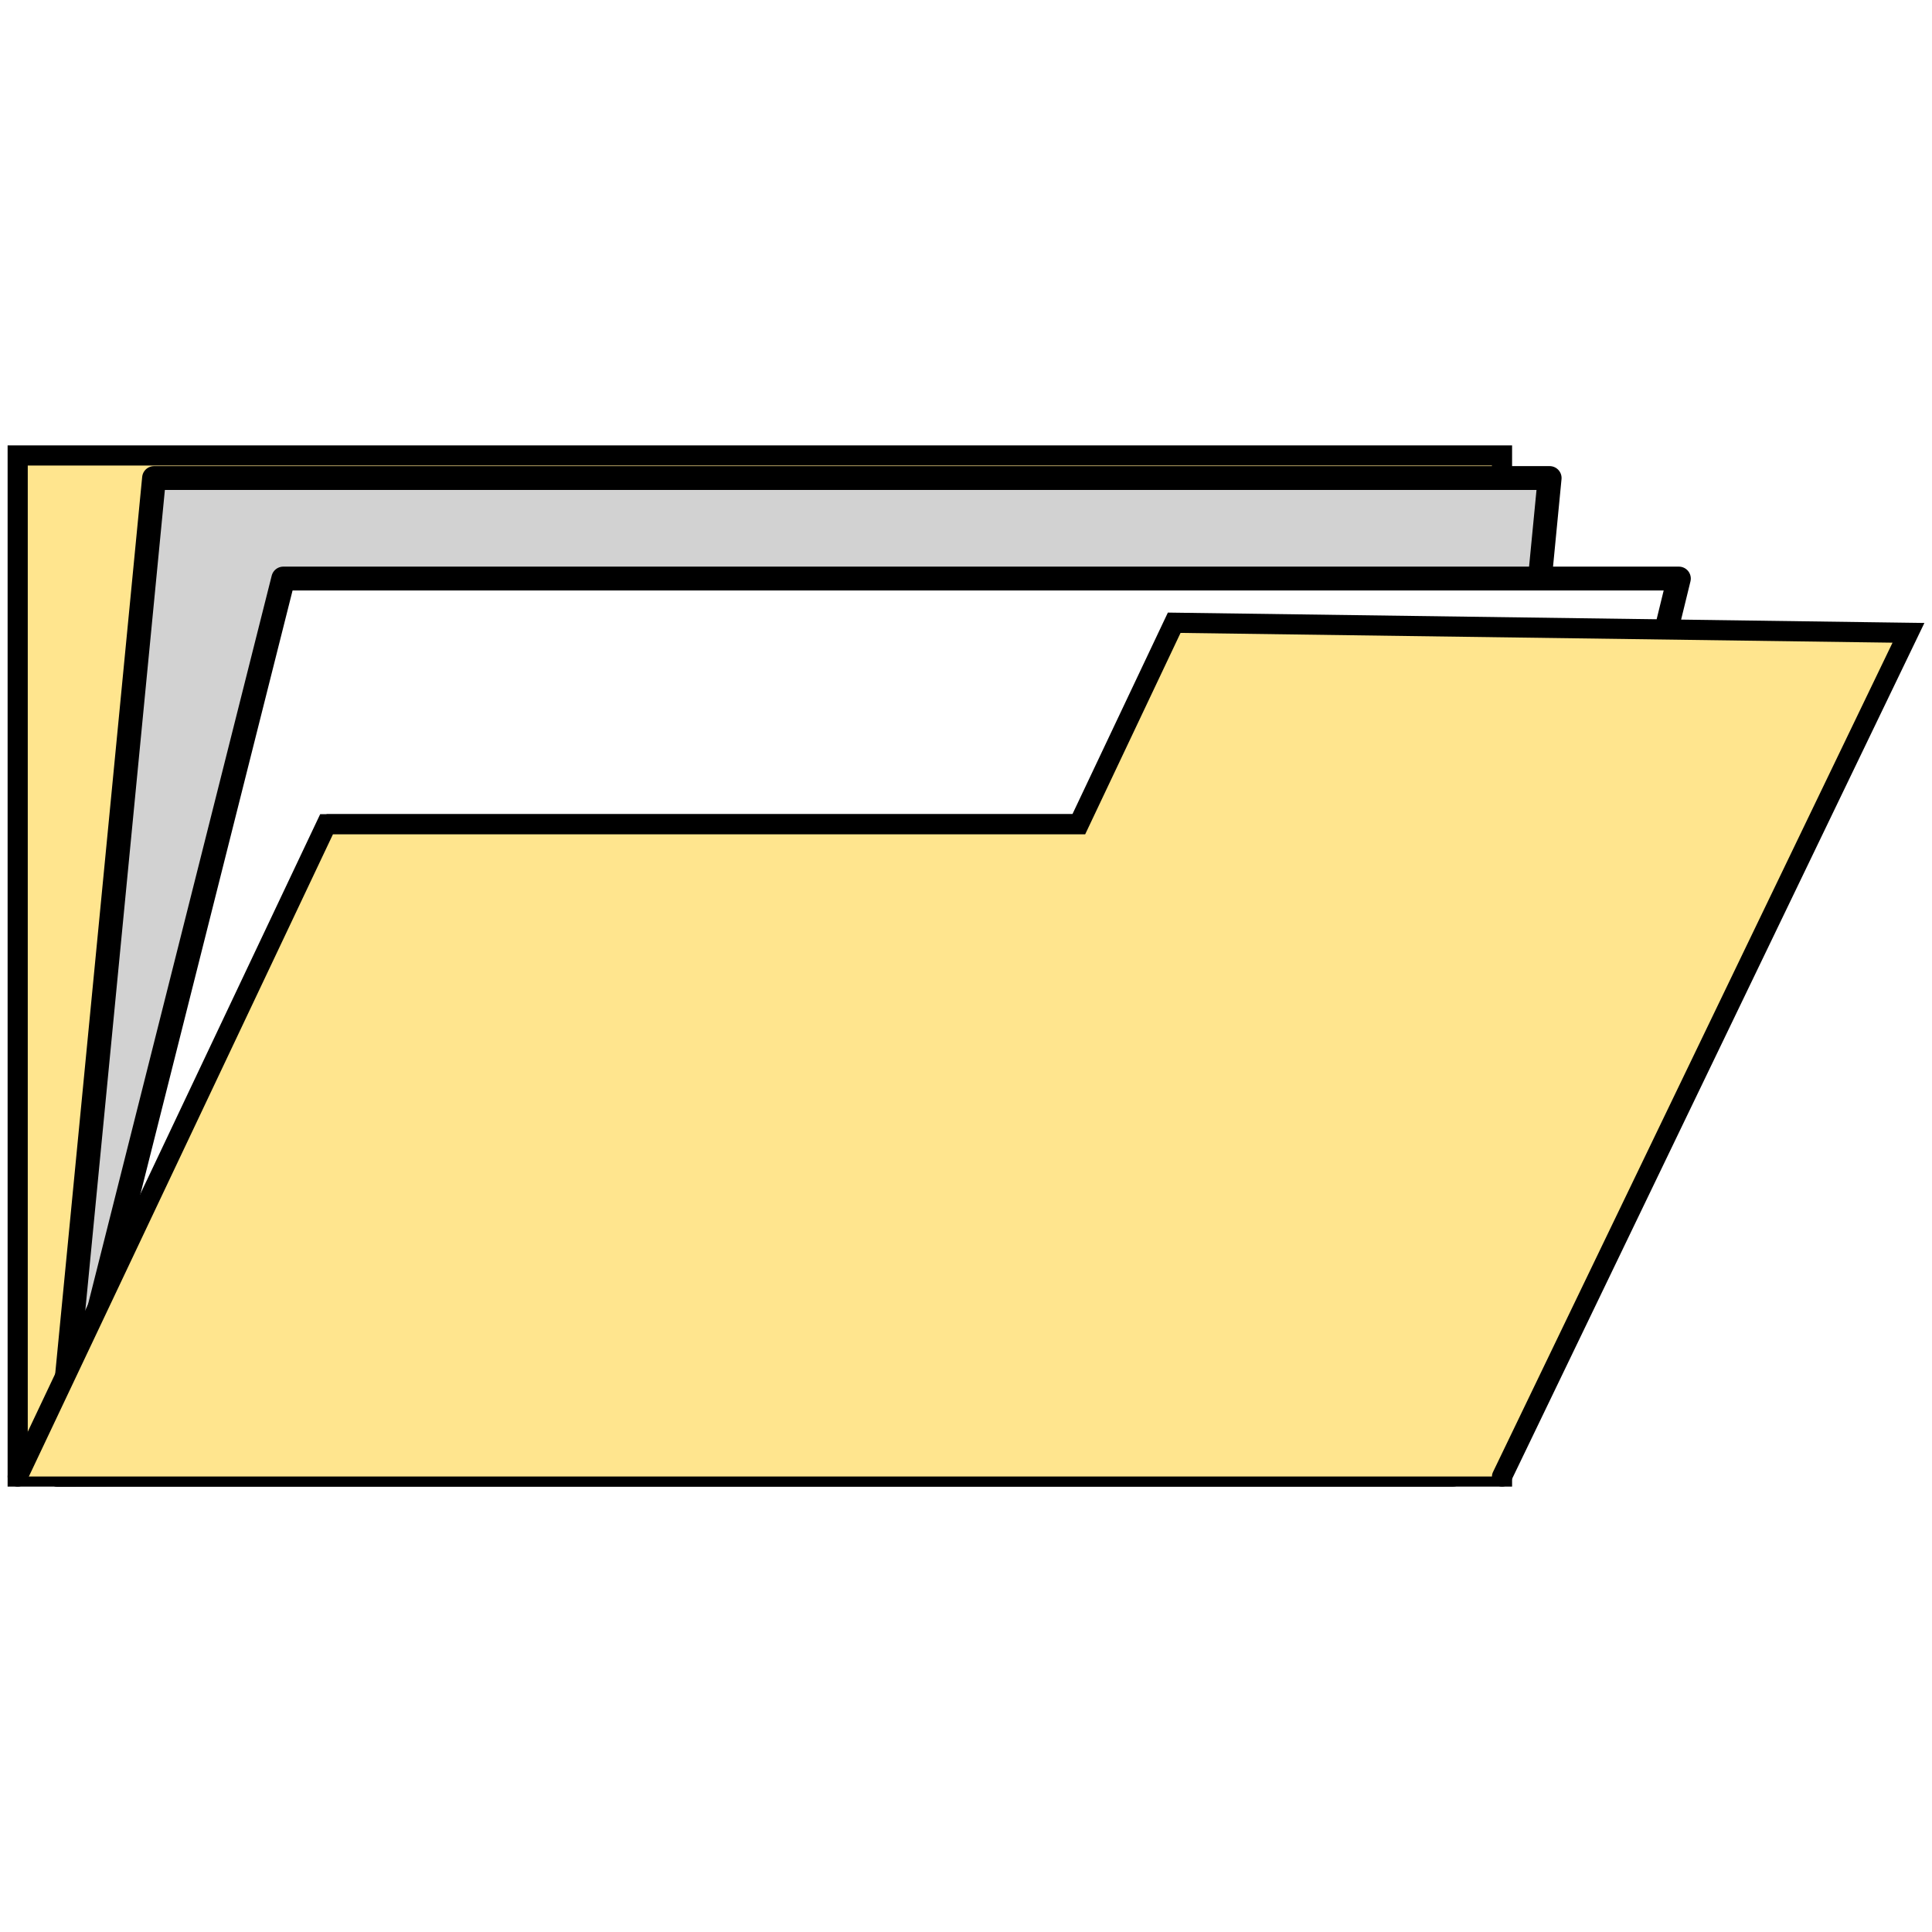
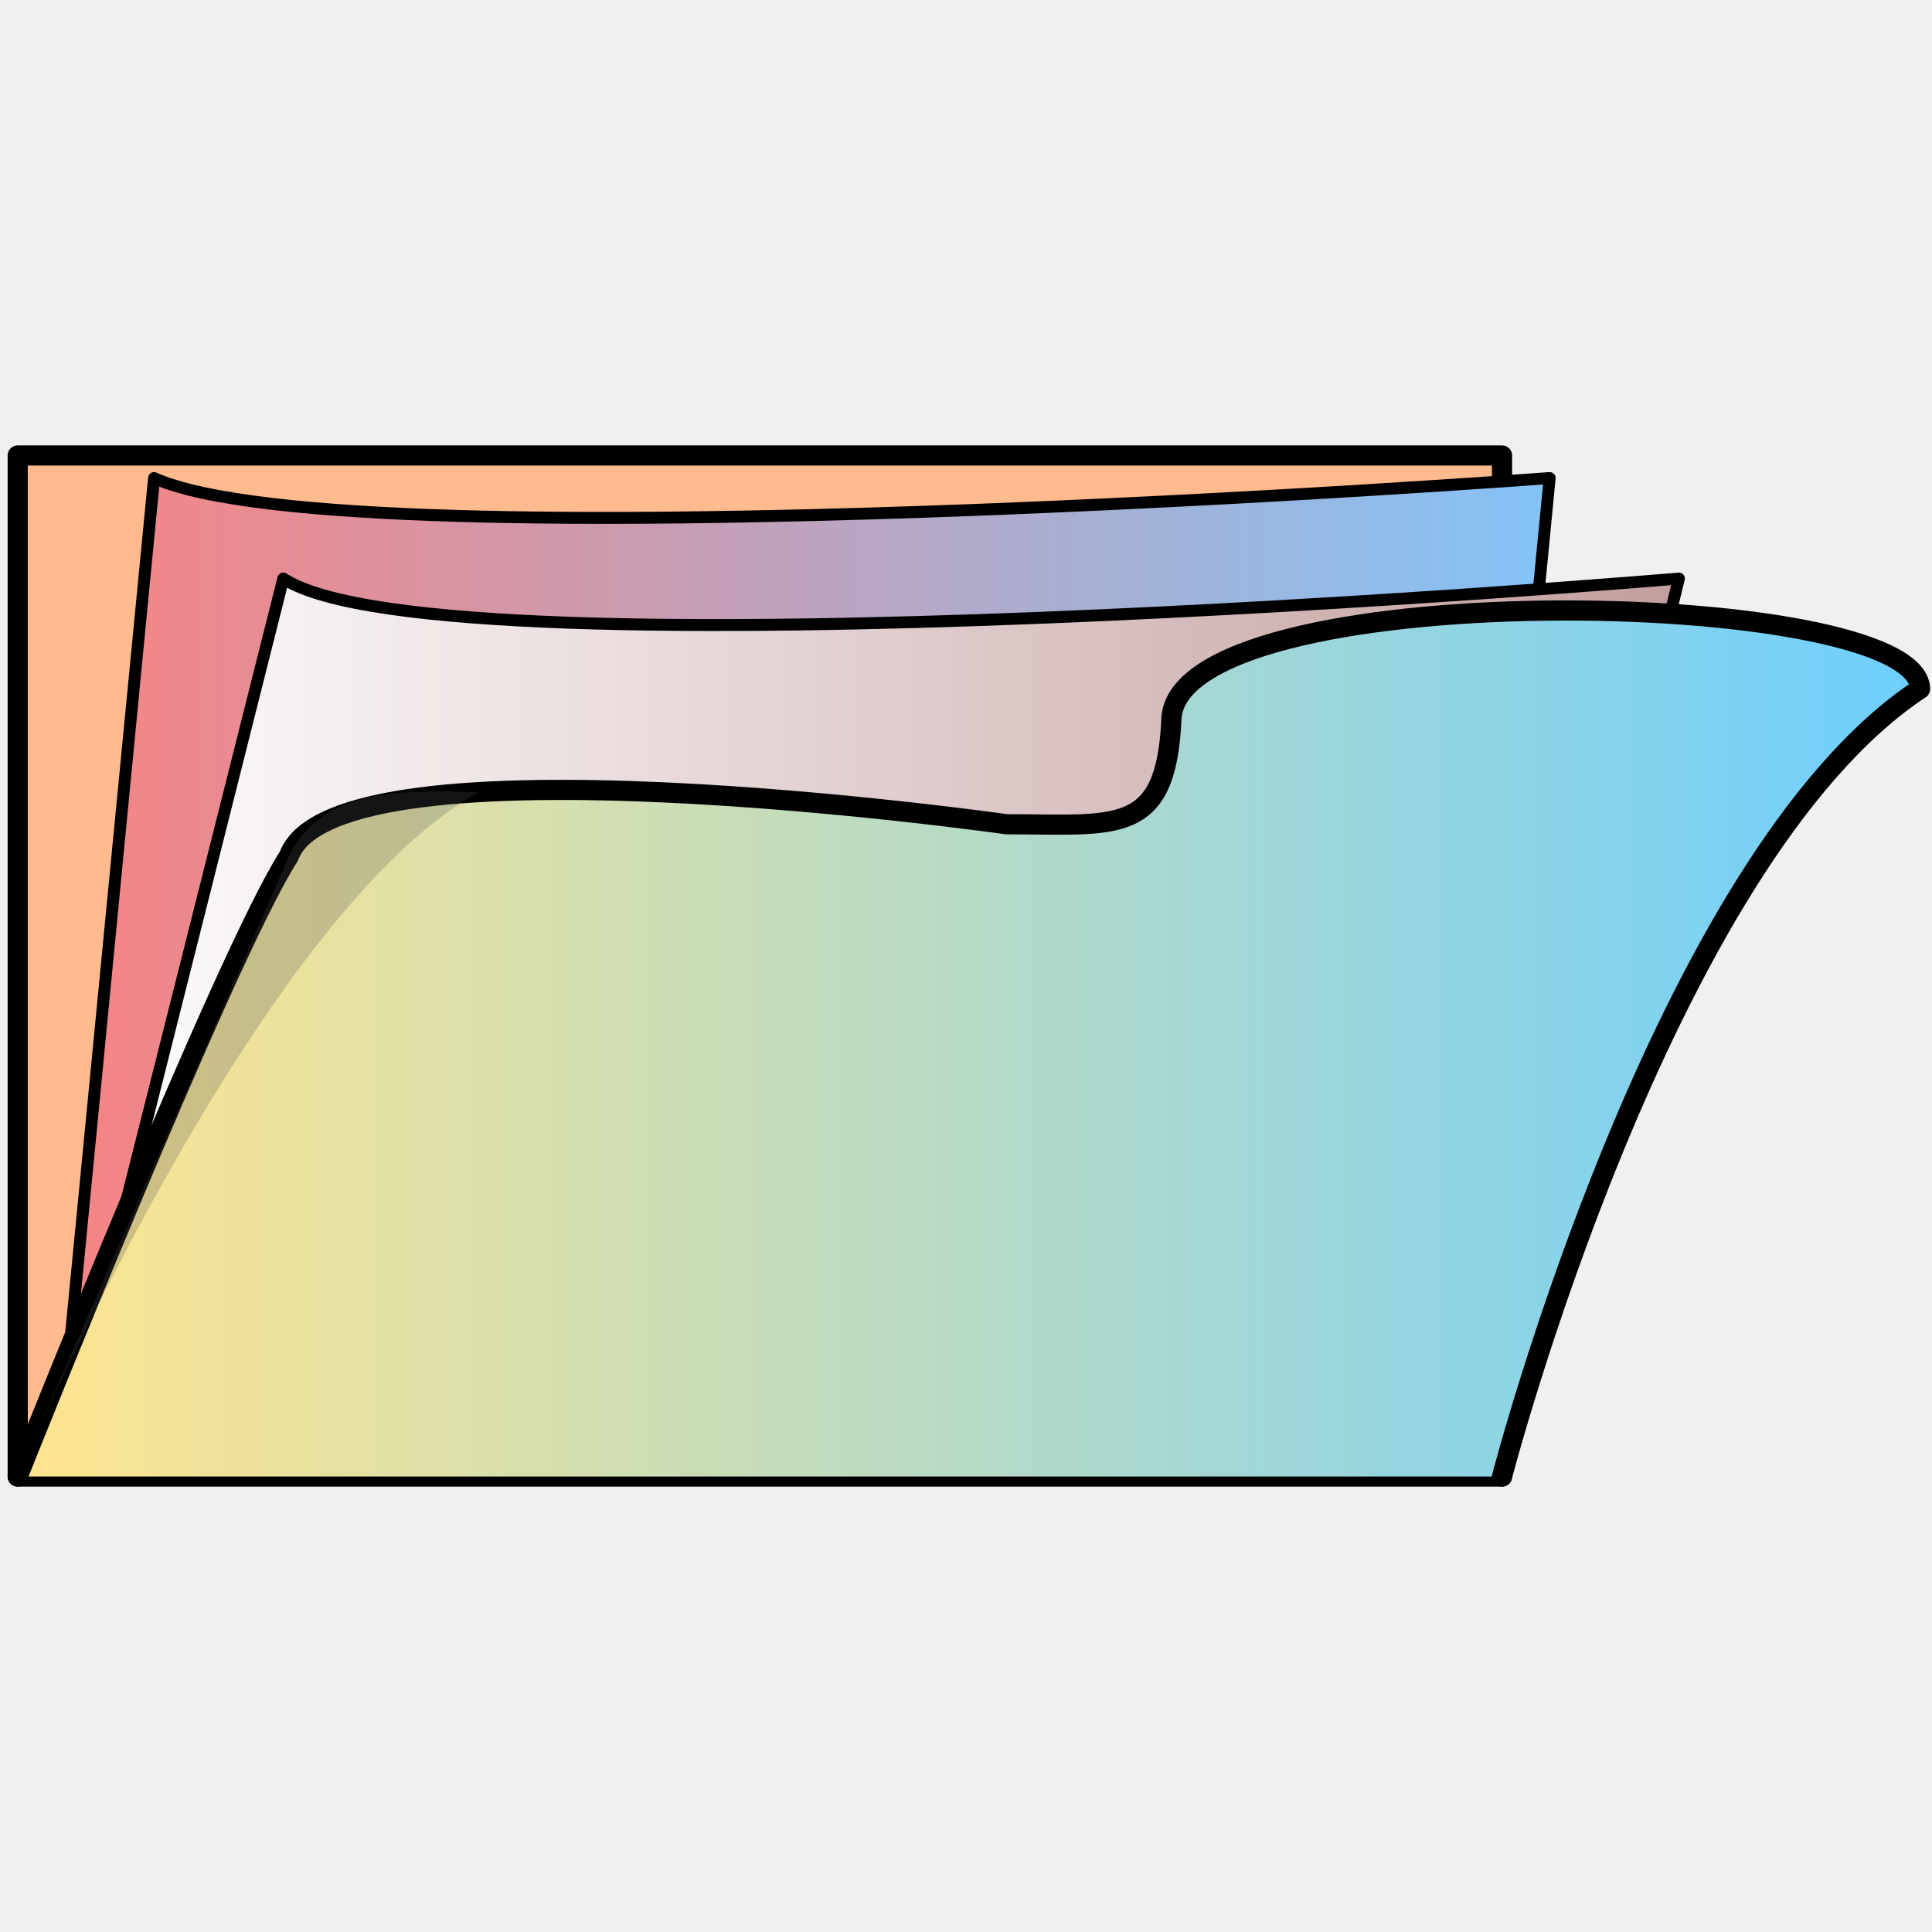
- <svg xmlns="http://www.w3.org/2000/svg" width="81mm" height="81mm" viewBox="0 0 81 81" version="1.1" id="svg1">
-   <defs id="defs1" />
+ <svg xmlns="http://www.w3.org/2000/svg" xmlns:xlink="http://www.w3.org/1999/xlink" width="81mm" height="81mm" viewBox="0 0 81 81" version="1.1" id="svg1">
+   <defs id="defs1">
+     <linearGradient id="linearGradient5">
+       <stop style="stop-color:#f78383;stop-opacity:1;" offset="0" id="stop5" />
+       <stop style="stop-color:#83c3f7;stop-opacity:1;" offset="1" id="stop6" />
+     </linearGradient>
+     <linearGradient id="linearGradient3">
+       <stop style="stop-color:#ffffff;stop-opacity:1;" offset="0" id="stop3" />
+       <stop style="stop-color:#c29e9e;stop-opacity:1;" offset="1" id="stop4" />
+     </linearGradient>
+     <linearGradient id="linearGradient1">
+       <stop style="stop-color:#ffe58e;stop-opacity:1;" offset="0" id="stop1" />
+       <stop style="stop-color:#6ecffd;stop-opacity:1;" offset="1" id="stop2" />
+     </linearGradient>
+     <linearGradient xlink:href="#linearGradient1" id="linearGradient2" x1="26.192" y1="74.315" x2="106.308" y2="74.315" gradientUnits="userSpaceOnUse" />
+     <linearGradient xlink:href="#linearGradient3" id="linearGradient4" x1="24.629" y1="59.103" x2="93.109" y2="59.103" gradientUnits="userSpaceOnUse" />
+     <linearGradient xlink:href="#linearGradient5" id="linearGradient6" x1="24.629" y1="56.995" x2="87.691" y2="56.995" gradientUnits="userSpaceOnUse" />
+   </defs>
  <g id="layer1" transform="translate(-22.47161,-16.06093)">
-     <rect style="fill:#ffffff;stroke-width:1" id="rect3" width="81" height="81" x="22.472" y="16.061" />
-     <rect style="fill:none;stroke:#ffffff;stroke-width:1" id="rect1" width="80" height="80" x="22.972" y="16.561" />
-     <g id="g8" transform="translate(-3.157859,-13.33511)">
-       <rect style="fill:#ffe58e;fill-opacity:1;stroke:#000000;stroke-width:0.845;stroke-linecap:round;stroke-opacity:1" id="rect21" width="62.231" height="42.808" x="26.371" y="48.492" />
-       <path style="opacity:1;fill:#d2d2d2;fill-opacity:1;stroke:#000000;stroke-width:1;stroke-linecap:round;stroke-linejoin:round" d="m 28.036,91.222 4.052,-41.784 h 58.511 l -4.052,41.784 z" id="path6" />
-       <path style="opacity:1;fill:#ffffff;fill-opacity:1;stroke:#000000;stroke-width:1;stroke-linecap:round;stroke-linejoin:round;stroke-opacity:1" d="m 28.036,91.222 9.47,-37.57 h 58.511 l -9.063,37.07 z" id="path8" />
-       <g id="g5" style="display:inline" transform="translate(-0.2434528,-0.9128306)">
-         <path style="fill:none;stroke:#000000;stroke-width:0.845;stroke-opacity:1" d="m 39.563,64.866 31.538,1e-6" id="path11" />
-         <path style="display:inline;fill:#ffe58e;fill-opacity:1;stroke:#000000;stroke-width:0.845;stroke-linecap:round;stroke-opacity:1" d="m 26.615,92.213 12.949,-27.347 31.538,1e-6 4,-8.448 30.784,0.422 -17.04,35.372" id="path7" />
-       </g>
+     <rect style="fill:#ffbb8e;fill-opacity:1;stroke:#000000;stroke-width:0.845;stroke-linecap:round;stroke-linejoin:round;stroke-opacity:1" id="rect21" width="62.231" height="42.808" x="23.214" y="35.157" ry="0" />
+     <path style="fill:url(#linearGradient6);fill-opacity:1;stroke:#000000;stroke-width:0.5;stroke-linecap:round;stroke-linejoin:round;stroke-dasharray:none" d="m 24.879,77.887 4.052,-41.784 c 8.356,3.76 58.511,0 58.511,0 l -4.052,41.784 z" id="path6" />
+     <path style="fill:url(#linearGradient4);stroke:#000000;stroke-width:0.5;stroke-linecap:round;stroke-linejoin:round;stroke-dasharray:none;stroke-opacity:1" d="m 24.879,77.887 9.47,-37.57 c 6.685,4.387 58.511,0 58.511,0 l -9.063,37.07 z" id="path8" />
+     <g id="g5" style="display:inline;fill:url(#linearGradient2);fill-opacity:1" transform="translate(-3.401311,-14.24794)">
+       <path style="display:inline;fill:url(#linearGradient2);fill-opacity:1;stroke:#000000;stroke-width:0.845;stroke-linecap:round;stroke-linejoin:round;stroke-opacity:1" d="m 26.615,92.213 c 0,0 8.705,-21.891 11.373,-26.013 1.94,-5.335 30.083,-1.334 30.083,-1.334 4.604,0 6.668,0.523 6.91,-4.326 0,-6.224 31.299,-5.674 31.393,-1.349 -10.811,7.145 -17.527,33.022 -17.527,33.022" id="path7" />
+       <path style="fill:#545454;fill-opacity:0.249;stroke:none;stroke-width:0.5;stroke-linecap:round;stroke-linejoin:round;stroke-dasharray:none" d="m 26.615,92.213 c 0,0 9.878,-23.441 19.332,-28.694 -3.247,-0.096 -6.576,-0.167 -7.959,2.681 z" id="path9" />
    </g>
  </g>
</svg>
